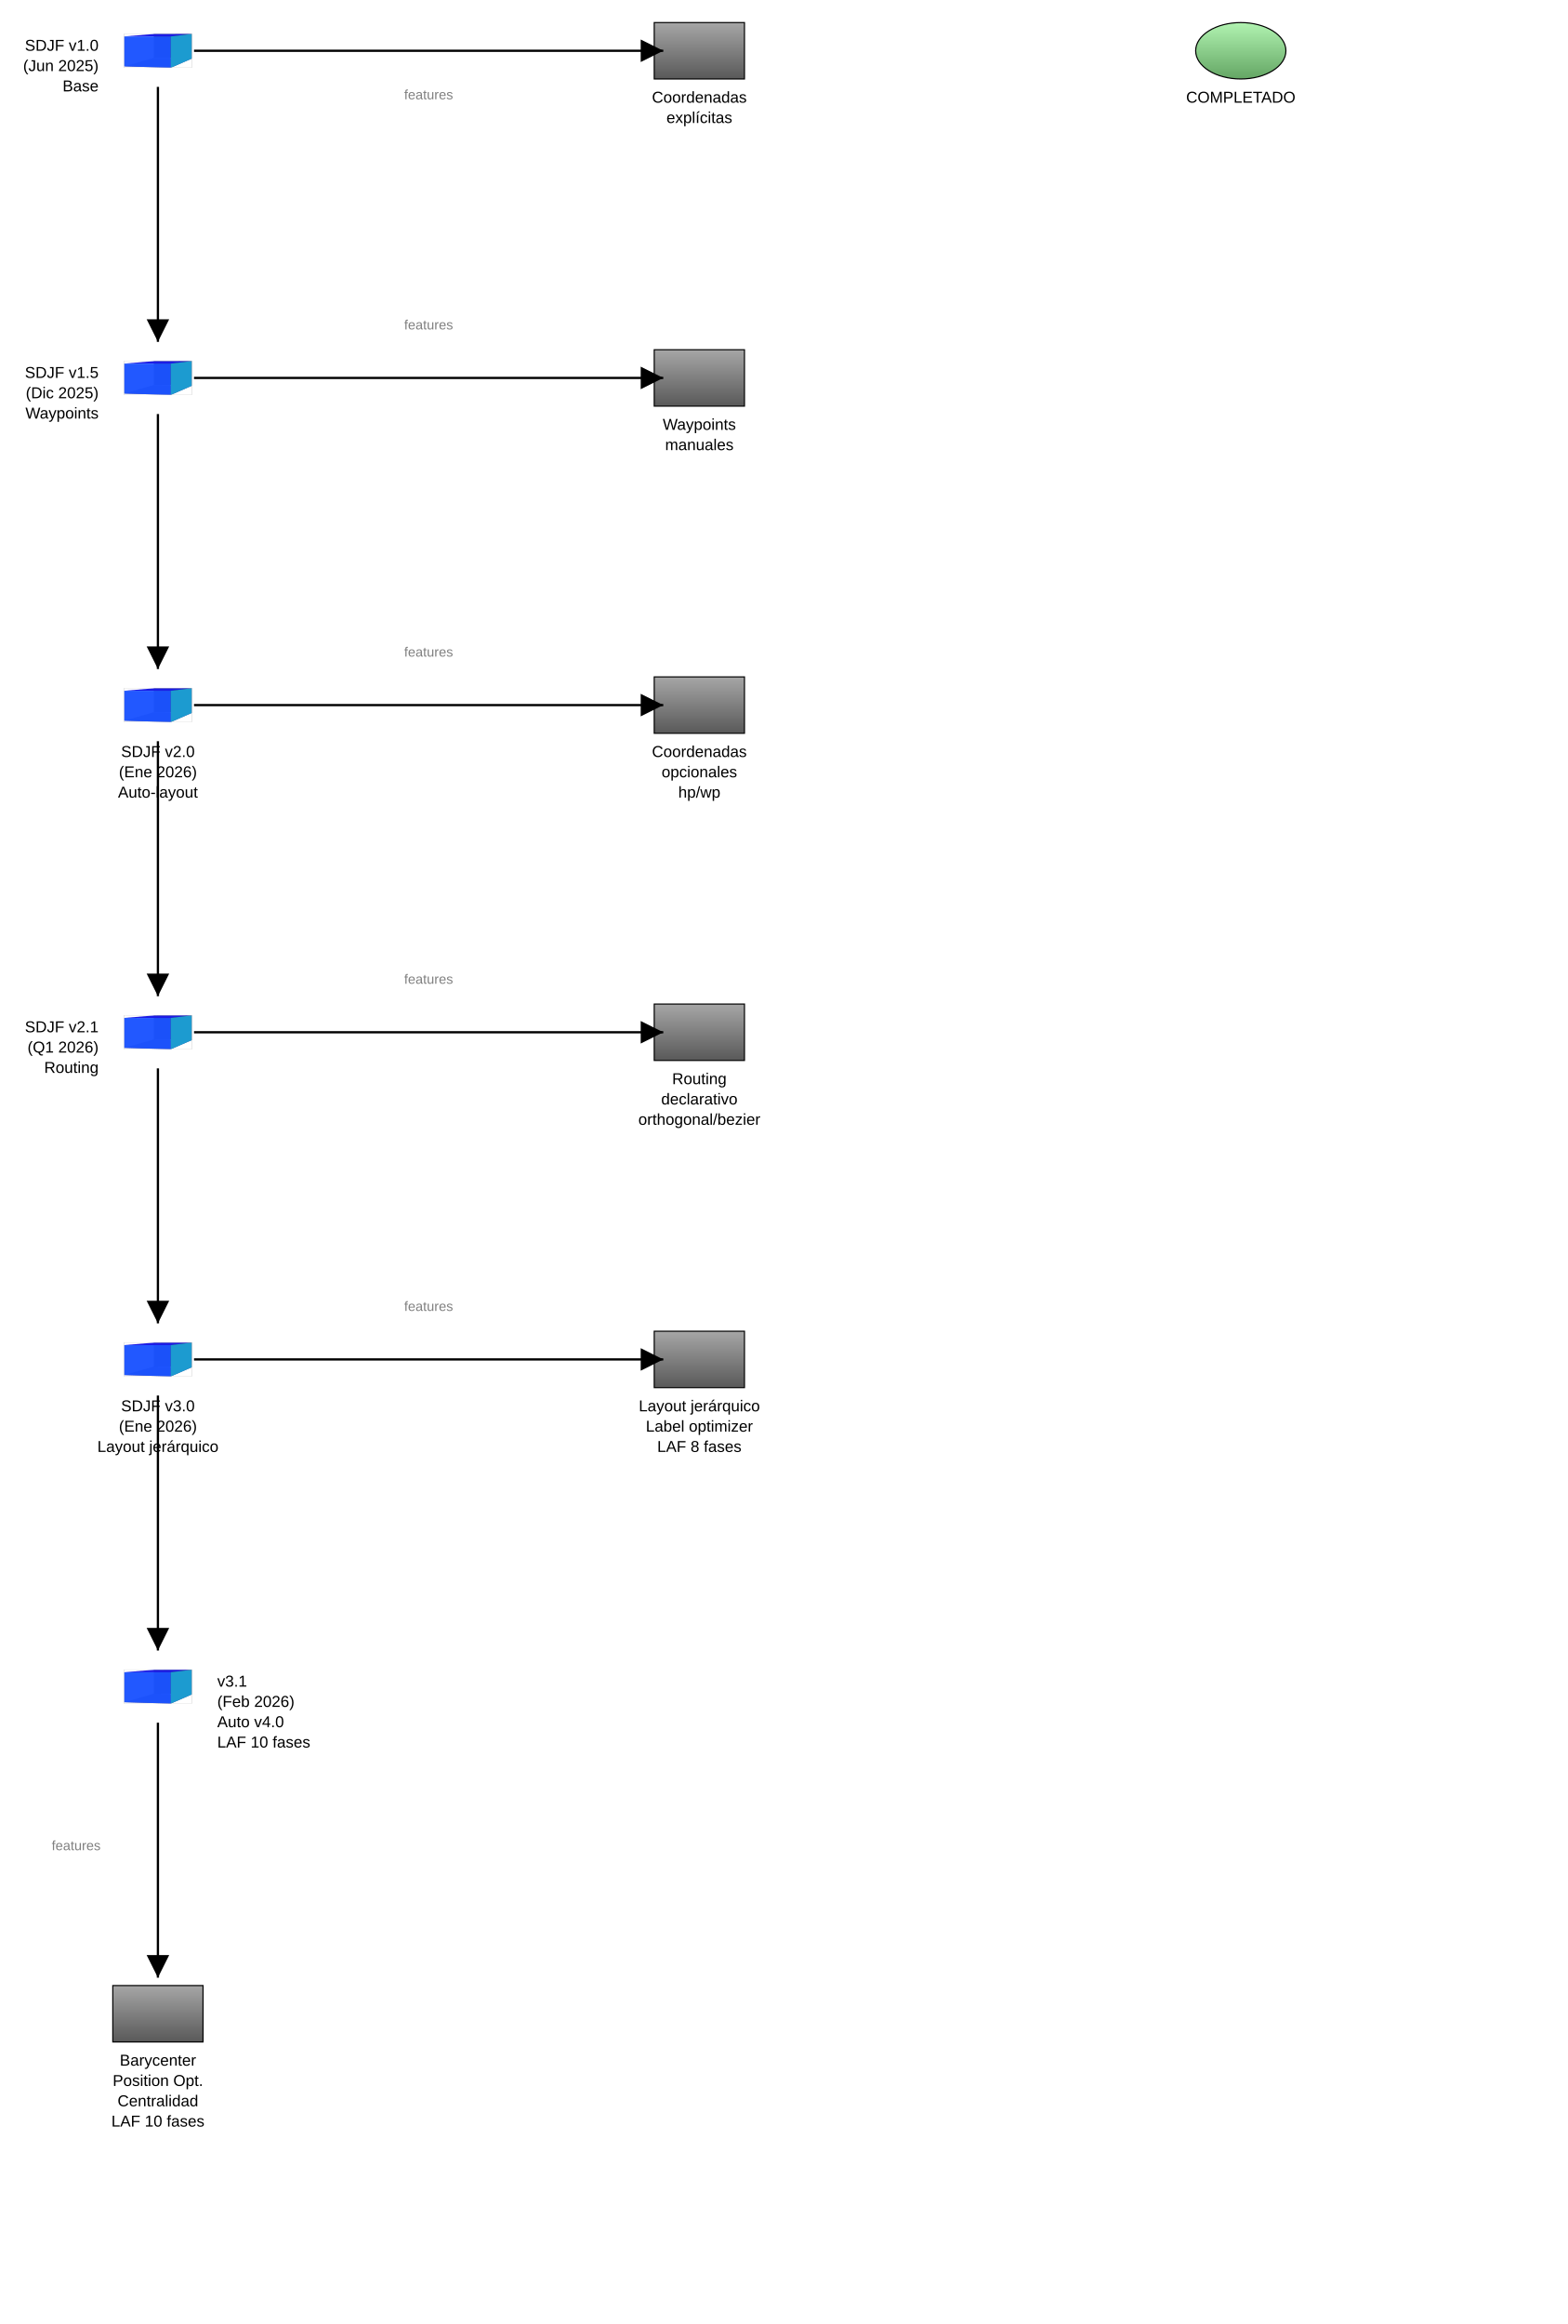
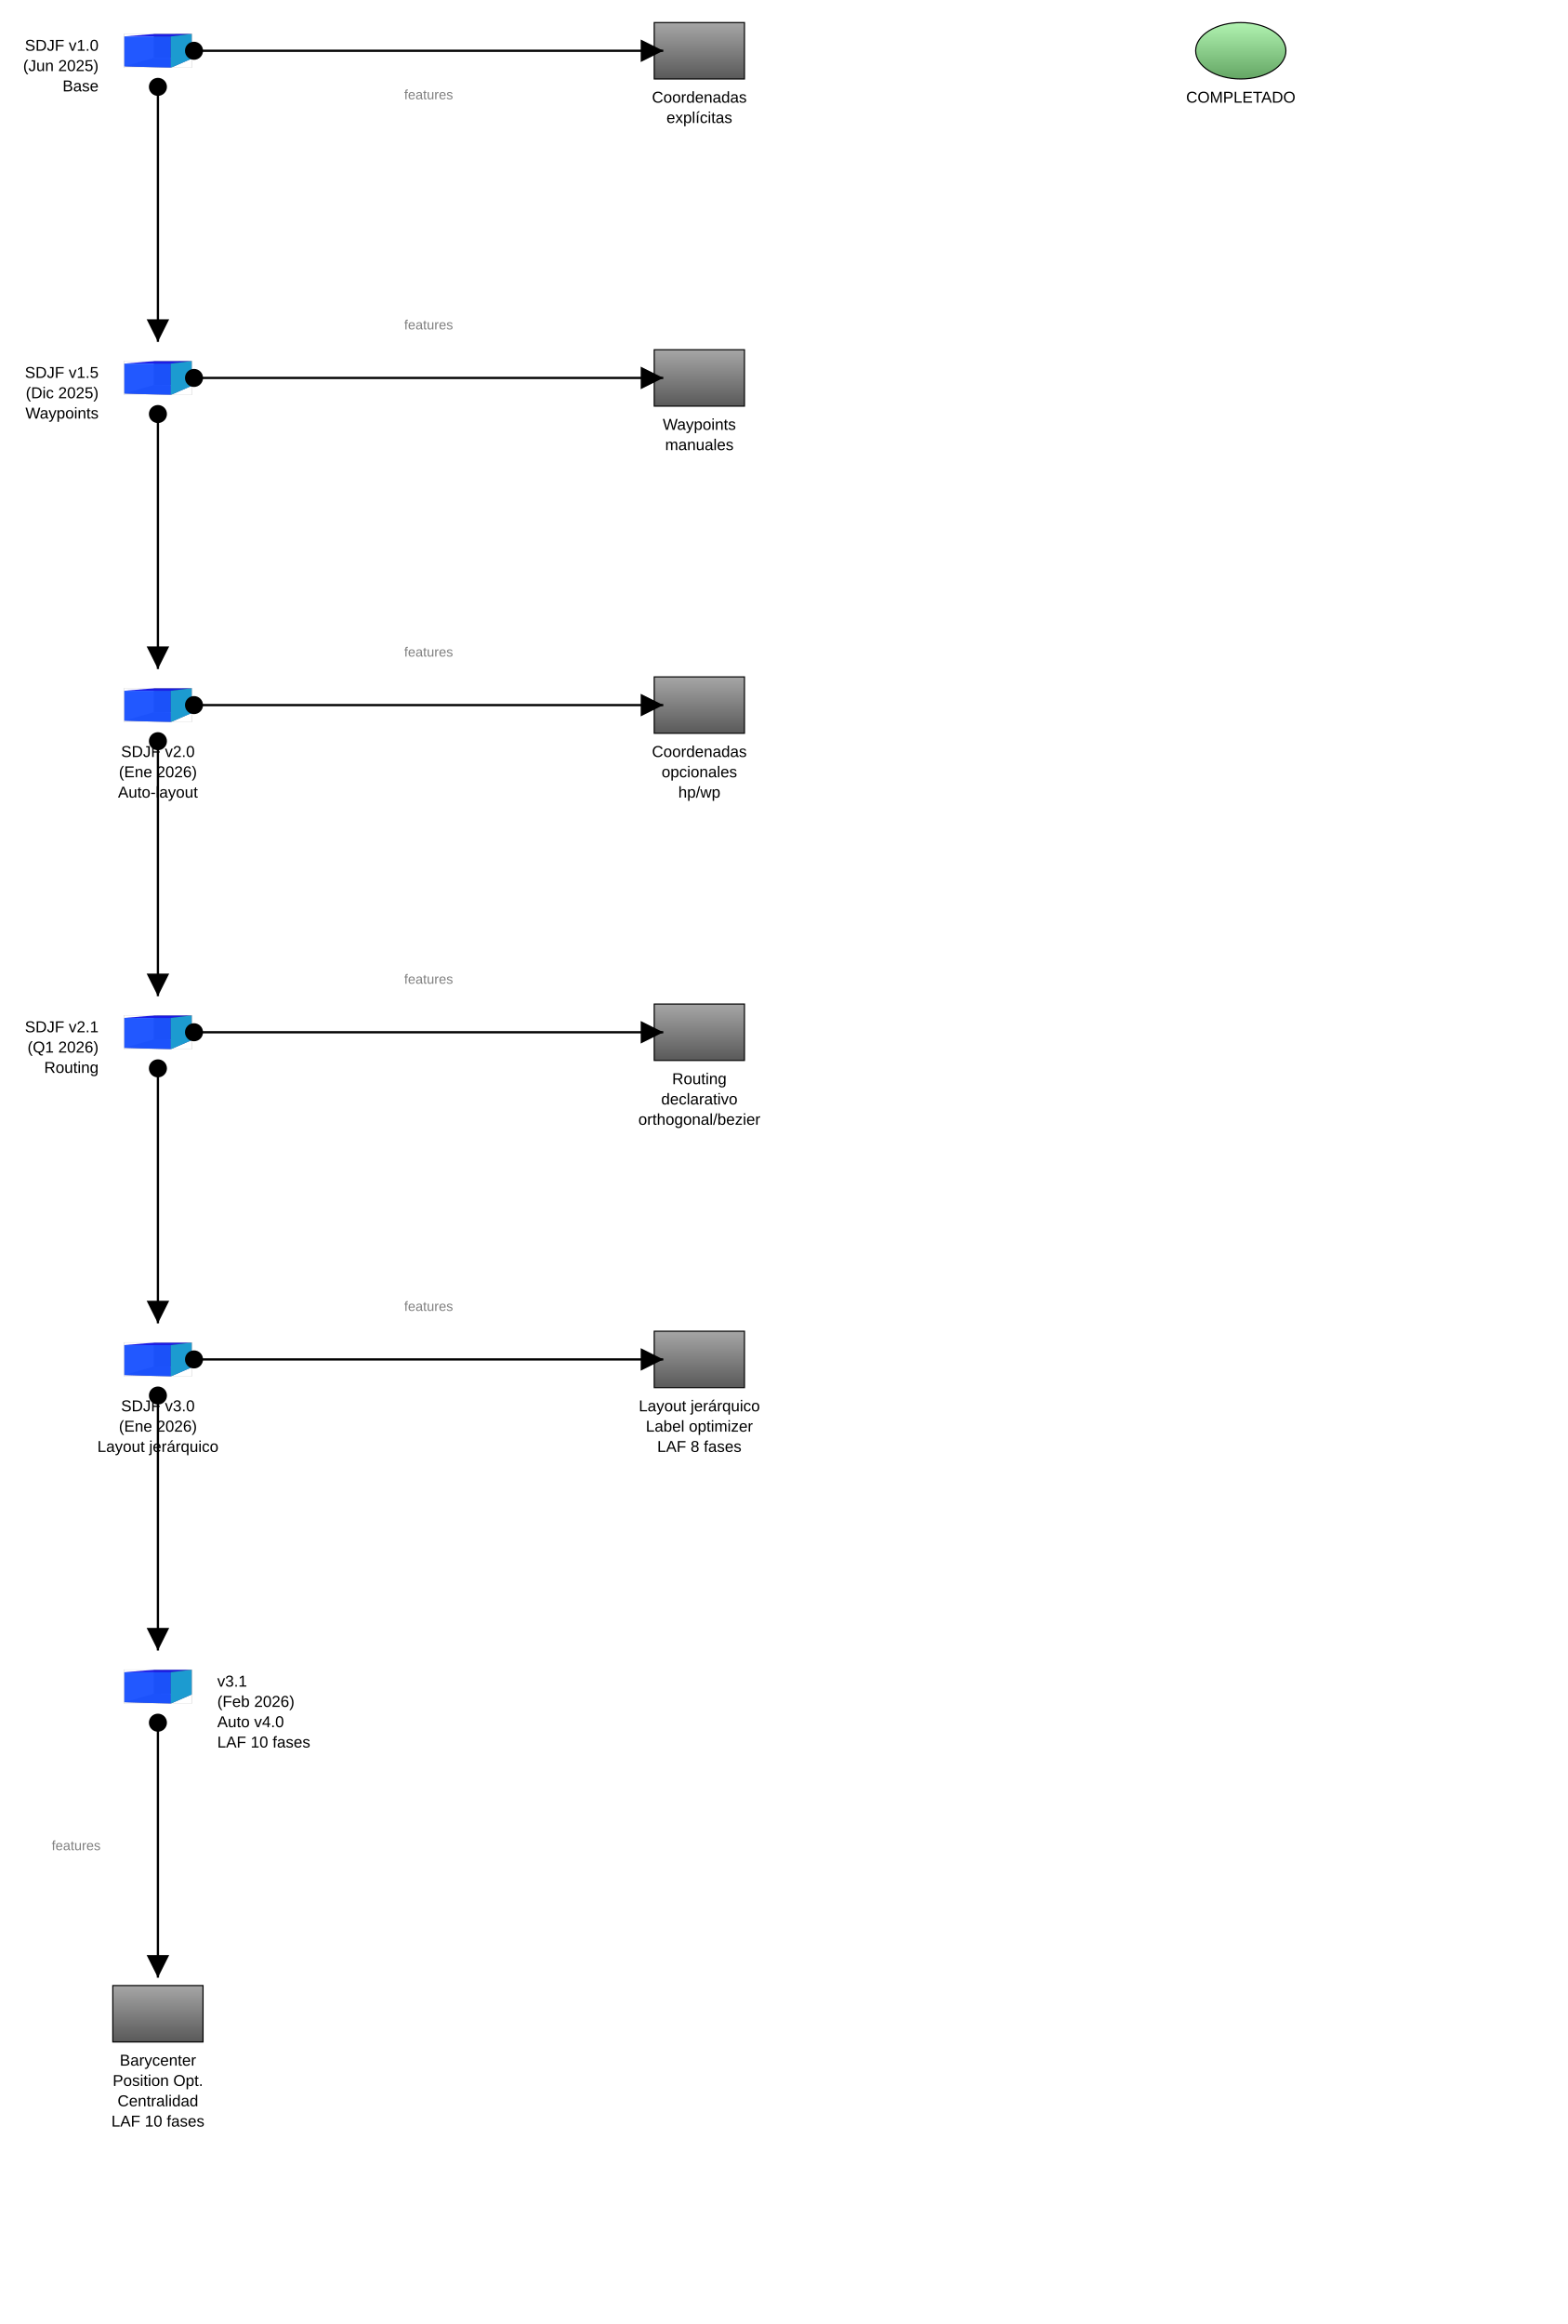
<svg xmlns="http://www.w3.org/2000/svg" baseProfile="full" height="2060.0" version="1.1" viewBox="0,0,1390.0,2060.0" width="1390.0">
  <defs>
    <marker id="arrow-end" markerHeight="10" markerWidth="10" orient="auto" refX="10" refY="5">
      <path d="M 0 0 L 10 5 L 0 10 z" fill="black" />
    </marker>
    <marker id="arrow-start" markerHeight="10" markerWidth="10" orient="auto" refX="0" refY="5">
      <path d="M 10 0 L 0 5 L 10 10 z" fill="black" />
+     </marker>
+     <marker id="circle-start" markerHeight="10" markerWidth="10" orient="auto" refX="5" refY="5">
+       <circle cx="5" cy="5" fill="black" r="4" />
+     </marker>
+     <marker id="circle-end" markerHeight="10" markerWidth="10" orient="auto" refX="5" refY="5">
+       <circle cx="5" cy="5" fill="black" r="4" />
    </marker>
    <linearGradient id="gradient-v1.0" x1="0%" x2="0%" y1="0%" y2="100%">
      <stop offset="0%" stop-color="#b1f3b1" />
      <stop offset="100%" stop-color="#64a664" />
    </linearGradient>
    <linearGradient id="gradient-v1.5" x1="0%" x2="0%" y1="0%" y2="100%">
      <stop offset="0%" stop-color="#c5e3ed" />
      <stop offset="100%" stop-color="#7997a1" />
    </linearGradient>
    <linearGradient id="gradient-v2.0" x1="0%" x2="0%" y1="0%" y2="100%">
      <stop offset="0%" stop-color="#ffe34c" />
      <stop offset="100%" stop-color="#b29600" />
    </linearGradient>
    <linearGradient id="gradient-v2.1" x1="0%" x2="0%" y1="0%" y2="100%">
      <stop offset="0%" stop-color="#ffc04c" />
      <stop offset="100%" stop-color="#b27300" />
    </linearGradient>
    <linearGradient id="gradient-v3.0" x1="0%" x2="0%" y1="0%" y2="100%">
      <stop offset="0%" stop-color="#ffe34c" />
      <stop offset="100%" stop-color="#b29600" />
    </linearGradient>
    <linearGradient id="gradient-v3.1" x1="0%" x2="0%" y1="0%" y2="100%">
      <stop offset="0%" stop-color="#a6a6a6" />
      <stop offset="100%" stop-color="#595959" />
    </linearGradient>
    <linearGradient id="gradient-feat-coords" x1="0%" x2="0%" y1="0%" y2="100%">
      <stop offset="0%" stop-color="#a6a6a6" />
      <stop offset="100%" stop-color="#595959" />
    </linearGradient>
    <linearGradient id="gradient-feat-waypoints" x1="0%" x2="0%" y1="0%" y2="100%">
      <stop offset="0%" stop-color="#a6a6a6" />
      <stop offset="100%" stop-color="#595959" />
    </linearGradient>
    <linearGradient id="gradient-feat-autolayout" x1="0%" x2="0%" y1="0%" y2="100%">
      <stop offset="0%" stop-color="#a6a6a6" />
      <stop offset="100%" stop-color="#595959" />
    </linearGradient>
    <linearGradient id="gradient-feat-routing" x1="0%" x2="0%" y1="0%" y2="100%">
      <stop offset="0%" stop-color="#a6a6a6" />
      <stop offset="100%" stop-color="#595959" />
    </linearGradient>
    <linearGradient id="gradient-feat-hierarchical" x1="0%" x2="0%" y1="0%" y2="100%">
      <stop offset="0%" stop-color="#a6a6a6" />
      <stop offset="100%" stop-color="#595959" />
    </linearGradient>
    <linearGradient id="gradient-feat-v4" x1="0%" x2="0%" y1="0%" y2="100%">
      <stop offset="0%" stop-color="#a6a6a6" />
      <stop offset="100%" stop-color="#595959" />
    </linearGradient>
    <linearGradient id="gradient-status-done" x1="0%" x2="0%" y1="0%" y2="100%">
      <stop offset="0%" stop-color="#b1f3b1" />
      <stop offset="100%" stop-color="#64a664" />
    </linearGradient>
  </defs>
  <g id="v1.0">
    <g transform="translate(110.0,30.0) scale(1.204819,0.6928406) translate(-0.9,-1.4)">
      <path d="M 22.754,32.117 0.945,43 V 4.729 L 22.754,1.57 Z" fill="#e9e9ff" stroke="none" />
      <path d="M 50.713,33.121 V 1.463 L 22.754,1.57 V 32.117 Z" fill="#353564" stroke="none" />
      <path d="M 50.713,33.121 35.296,44.771 0.945,43 22.754,32.117 Z" fill="#4d4d9f" stroke="none" />
      <path d="M 50.713,1.463 35.296,4.738 0.945,4.729 22.754,1.57 Z" fill="#1c1ce6" opacity="1" stroke="none" />
      <path d="M 35.296,44.771 V 4.738 L 0.945,4.729 V 43 Z" fill="#1a52ff" opacity="0.96" stroke="none" />
      <path d="M 50.713,33.121 35.296,44.771 V 4.738 L 50.713,1.463 Z" fill="#1c9bd0" stroke="none" />
      <rect fill="none" height="43.3" opacity="0.67" stroke="#cbcbcb" stroke-width="0.48" width="49.8" x="0.9" y="1.4" />
    </g>
  </g>
  <g id="v1.5">
    <g transform="translate(110.0,320.0) scale(1.204819,0.6928406) translate(-0.9,-1.4)">
      <path d="M 22.754,32.117 0.945,43 V 4.729 L 22.754,1.57 Z" fill="#e9e9ff" stroke="none" />
      <path d="M 50.713,33.121 V 1.463 L 22.754,1.57 V 32.117 Z" fill="#353564" stroke="none" />
      <path d="M 50.713,33.121 35.296,44.771 0.945,43 22.754,32.117 Z" fill="#4d4d9f" stroke="none" />
      <path d="M 50.713,1.463 35.296,4.738 0.945,4.729 22.754,1.57 Z" fill="#1c1ce6" opacity="1" stroke="none" />
      <path d="M 35.296,44.771 V 4.738 L 0.945,4.729 V 43 Z" fill="#1a52ff" opacity="0.96" stroke="none" />
      <path d="M 50.713,33.121 35.296,44.771 V 4.738 L 50.713,1.463 Z" fill="#1c9bd0" stroke="none" />
      <rect fill="none" height="43.3" opacity="0.67" stroke="#cbcbcb" stroke-width="0.48" width="49.8" x="0.9" y="1.4" />
    </g>
  </g>
  <g id="v2.0">
    <g transform="translate(110.0,610.0) scale(1.204819,0.6928406) translate(-0.9,-1.4)">
      <path d="M 22.754,32.117 0.945,43 V 4.729 L 22.754,1.57 Z" fill="#e9e9ff" stroke="none" />
      <path d="M 50.713,33.121 V 1.463 L 22.754,1.57 V 32.117 Z" fill="#353564" stroke="none" />
      <path d="M 50.713,33.121 35.296,44.771 0.945,43 22.754,32.117 Z" fill="#4d4d9f" stroke="none" />
      <path d="M 50.713,1.463 35.296,4.738 0.945,4.729 22.754,1.57 Z" fill="#1c1ce6" opacity="1" stroke="none" />
      <path d="M 35.296,44.771 V 4.738 L 0.945,4.729 V 43 Z" fill="#1a52ff" opacity="0.96" stroke="none" />
      <path d="M 50.713,33.121 35.296,44.771 V 4.738 L 50.713,1.463 Z" fill="#1c9bd0" stroke="none" />
      <rect fill="none" height="43.3" opacity="0.67" stroke="#cbcbcb" stroke-width="0.48" width="49.8" x="0.9" y="1.4" />
    </g>
  </g>
  <g id="v2.1">
    <g transform="translate(110.0,900.0) scale(1.204819,0.6928406) translate(-0.9,-1.4)">
      <path d="M 22.754,32.117 0.945,43 V 4.729 L 22.754,1.57 Z" fill="#e9e9ff" stroke="none" />
      <path d="M 50.713,33.121 V 1.463 L 22.754,1.57 V 32.117 Z" fill="#353564" stroke="none" />
      <path d="M 50.713,33.121 35.296,44.771 0.945,43 22.754,32.117 Z" fill="#4d4d9f" stroke="none" />
      <path d="M 50.713,1.463 35.296,4.738 0.945,4.729 22.754,1.57 Z" fill="#1c1ce6" opacity="1" stroke="none" />
      <path d="M 35.296,44.771 V 4.738 L 0.945,4.729 V 43 Z" fill="#1a52ff" opacity="0.96" stroke="none" />
      <path d="M 50.713,33.121 35.296,44.771 V 4.738 L 50.713,1.463 Z" fill="#1c9bd0" stroke="none" />
      <rect fill="none" height="43.3" opacity="0.67" stroke="#cbcbcb" stroke-width="0.48" width="49.8" x="0.9" y="1.4" />
    </g>
  </g>
  <g id="v3.0">
    <g transform="translate(110.0,1190.0) scale(1.204819,0.6928406) translate(-0.9,-1.4)">
      <path d="M 22.754,32.117 0.945,43 V 4.729 L 22.754,1.57 Z" fill="#e9e9ff" stroke="none" />
      <path d="M 50.713,33.121 V 1.463 L 22.754,1.57 V 32.117 Z" fill="#353564" stroke="none" />
      <path d="M 50.713,33.121 35.296,44.771 0.945,43 22.754,32.117 Z" fill="#4d4d9f" stroke="none" />
      <path d="M 50.713,1.463 35.296,4.738 0.945,4.729 22.754,1.57 Z" fill="#1c1ce6" opacity="1" stroke="none" />
      <path d="M 35.296,44.771 V 4.738 L 0.945,4.729 V 43 Z" fill="#1a52ff" opacity="0.96" stroke="none" />
      <path d="M 50.713,33.121 35.296,44.771 V 4.738 L 50.713,1.463 Z" fill="#1c9bd0" stroke="none" />
      <rect fill="none" height="43.3" opacity="0.67" stroke="#cbcbcb" stroke-width="0.48" width="49.8" x="0.9" y="1.4" />
    </g>
  </g>
  <g id="v3.1">
    <g transform="translate(110.0,1480.0) scale(1.204819,0.6928406) translate(-0.9,-1.4)">
      <path d="M 22.754,32.117 0.945,43 V 4.729 L 22.754,1.57 Z" fill="#e9e9ff" stroke="none" />
      <path d="M 50.713,33.121 V 1.463 L 22.754,1.57 V 32.117 Z" fill="#353564" stroke="none" />
      <path d="M 50.713,33.121 35.296,44.771 0.945,43 22.754,32.117 Z" fill="#4d4d9f" stroke="none" />
      <path d="M 50.713,1.463 35.296,4.738 0.945,4.729 22.754,1.57 Z" fill="#1c1ce6" opacity="1" stroke="none" />
      <path d="M 35.296,44.771 V 4.738 L 0.945,4.729 V 43 Z" fill="#1a52ff" opacity="0.96" stroke="none" />
      <path d="M 50.713,33.121 35.296,44.771 V 4.738 L 50.713,1.463 Z" fill="#1c9bd0" stroke="none" />
      <rect fill="none" height="43.3" opacity="0.67" stroke="#cbcbcb" stroke-width="0.48" width="49.8" x="0.9" y="1.4" />
    </g>
  </g>
  <rect fill="url(#gradient-feat-coords)" height="50" stroke="black" width="80" x="580.0" y="20.0" />
  <rect fill="url(#gradient-feat-waypoints)" height="50" stroke="black" width="80" x="580.0" y="310.0" />
  <rect fill="url(#gradient-feat-autolayout)" height="50" stroke="black" width="80" x="580.0" y="600.0" />
  <rect fill="url(#gradient-feat-routing)" height="50" stroke="black" width="80" x="580.0" y="890.0" />
  <rect fill="url(#gradient-feat-hierarchical)" height="50" stroke="black" width="80" x="580.0" y="1180.0" />
  <rect fill="url(#gradient-feat-v4)" height="50" stroke="black" width="80" x="100.0" y="1760.0" />
  <ellipse cx="1100.0" cy="45.0" fill="url(#gradient-status-done)" rx="40.0" ry="25.0" stroke="black" />
-   <line marker-end="url(#arrow-end)" stroke="black" stroke-width="2" x1="140.0" x2="140.0" y1="77.0" y2="303.0" />
-   <line marker-end="url(#arrow-end)" stroke="black" stroke-width="2" x1="140.0" x2="140.0" y1="367.0" y2="593.0" />
-   <line marker-end="url(#arrow-end)" stroke="black" stroke-width="2" x1="140.0" x2="140.0" y1="657.0" y2="883.0" />
-   <line marker-end="url(#arrow-end)" stroke="black" stroke-width="2" x1="140.0" x2="140.0" y1="947.0" y2="1173.0" />
-   <line marker-end="url(#arrow-end)" stroke="black" stroke-width="2" x1="140.0" x2="140.0" y1="1237.0" y2="1463.0" />
-   <line marker-end="url(#arrow-end)" stroke="black" stroke-width="2" x1="172.0" x2="588.0" y1="45.0" y2="45.0" />
-   <line marker-end="url(#arrow-end)" stroke="black" stroke-width="2" x1="172.0" x2="588.0" y1="335.0" y2="335.0" />
-   <line marker-end="url(#arrow-end)" stroke="black" stroke-width="2" x1="172.0" x2="588.0" y1="625.0" y2="625.0" />
-   <line marker-end="url(#arrow-end)" stroke="black" stroke-width="2" x1="172.0" x2="588.0" y1="915.0" y2="915.0" />
-   <line marker-end="url(#arrow-end)" stroke="black" stroke-width="2" x1="172.0" x2="588.0" y1="1205.0" y2="1205.0" />
-   <line marker-end="url(#arrow-end)" stroke="black" stroke-width="2" x1="140.0" x2="140.0" y1="1527.0" y2="1753.0" />
+   <line marker-end="url(#arrow-end)" marker-start="url(#circle-start)" stroke="black" stroke-width="2" x1="140.0" x2="140.0" y1="77.0" y2="303.0" />
+   <line marker-end="url(#arrow-end)" marker-start="url(#circle-start)" stroke="black" stroke-width="2" x1="140.0" x2="140.0" y1="367.0" y2="593.0" />
+   <line marker-end="url(#arrow-end)" marker-start="url(#circle-start)" stroke="black" stroke-width="2" x1="140.0" x2="140.0" y1="657.0" y2="883.0" />
+   <line marker-end="url(#arrow-end)" marker-start="url(#circle-start)" stroke="black" stroke-width="2" x1="140.0" x2="140.0" y1="947.0" y2="1173.0" />
+   <line marker-end="url(#arrow-end)" marker-start="url(#circle-start)" stroke="black" stroke-width="2" x1="140.0" x2="140.0" y1="1237.0" y2="1463.0" />
+   <line marker-end="url(#arrow-end)" marker-start="url(#circle-start)" stroke="black" stroke-width="2" x1="172.0" x2="588.0" y1="45.0" y2="45.0" />
+   <line marker-end="url(#arrow-end)" marker-start="url(#circle-start)" stroke="black" stroke-width="2" x1="172.0" x2="588.0" y1="335.0" y2="335.0" />
+   <line marker-end="url(#arrow-end)" marker-start="url(#circle-start)" stroke="black" stroke-width="2" x1="172.0" x2="588.0" y1="625.0" y2="625.0" />
+   <line marker-end="url(#arrow-end)" marker-start="url(#circle-start)" stroke="black" stroke-width="2" x1="172.0" x2="588.0" y1="915.0" y2="915.0" />
+   <line marker-end="url(#arrow-end)" marker-start="url(#circle-start)" stroke="black" stroke-width="2" x1="172.0" x2="588.0" y1="1205.0" y2="1205.0" />
+   <line marker-end="url(#arrow-end)" marker-start="url(#circle-start)" stroke="black" stroke-width="2" x1="140.0" x2="140.0" y1="1527.0" y2="1753.0" />
  <text fill="black" font-family="Arial, sans-serif" font-size="14px" text-anchor="end" x="87.4" y="45.0">SDJF v1.0</text>
  <text fill="black" font-family="Arial, sans-serif" font-size="14px" text-anchor="end" x="87.4" y="63.0">(Jun 2025)</text>
  <text fill="black" font-family="Arial, sans-serif" font-size="14px" text-anchor="end" x="87.4" y="81.0">Base</text>
  <text fill="black" font-family="Arial, sans-serif" font-size="14px" text-anchor="end" x="87.4" y="335.0">SDJF v1.5</text>
  <text fill="black" font-family="Arial, sans-serif" font-size="14px" text-anchor="end" x="87.4" y="353.0">(Dic 2025)</text>
  <text fill="black" font-family="Arial, sans-serif" font-size="14px" text-anchor="end" x="87.4" y="371.0">Waypoints</text>
  <text fill="black" font-family="Arial, sans-serif" font-size="14px" text-anchor="middle" x="140.0" y="671.0">SDJF v2.0</text>
  <text fill="black" font-family="Arial, sans-serif" font-size="14px" text-anchor="middle" x="140.0" y="689.0">(Ene 2026)</text>
  <text fill="black" font-family="Arial, sans-serif" font-size="14px" text-anchor="middle" x="140.0" y="707.0">Auto-layout</text>
  <text fill="black" font-family="Arial, sans-serif" font-size="14px" text-anchor="end" x="87.4" y="915.0">SDJF v2.1</text>
  <text fill="black" font-family="Arial, sans-serif" font-size="14px" text-anchor="end" x="87.4" y="933.0">(Q1 2026)</text>
  <text fill="black" font-family="Arial, sans-serif" font-size="14px" text-anchor="end" x="87.4" y="951.0">Routing</text>
  <text fill="black" font-family="Arial, sans-serif" font-size="14px" text-anchor="middle" x="140.0" y="1251.0">SDJF v3.0</text>
  <text fill="black" font-family="Arial, sans-serif" font-size="14px" text-anchor="middle" x="140.0" y="1269.0">(Ene 2026)</text>
  <text fill="black" font-family="Arial, sans-serif" font-size="14px" text-anchor="middle" x="140.0" y="1287.0">Layout jerárquico</text>
  <text fill="black" font-family="Arial, sans-serif" font-size="14px" text-anchor="start" x="192.6" y="1495.0">v3.1</text>
  <text fill="black" font-family="Arial, sans-serif" font-size="14px" text-anchor="start" x="192.6" y="1513.0">(Feb 2026)</text>
  <text fill="black" font-family="Arial, sans-serif" font-size="14px" text-anchor="start" x="192.6" y="1531.0">Auto v4.0</text>
  <text fill="black" font-family="Arial, sans-serif" font-size="14px" text-anchor="start" x="192.6" y="1549.0">LAF 10 fases</text>
  <text fill="black" font-family="Arial, sans-serif" font-size="14px" text-anchor="middle" x="620.0" y="91.0">Coordenadas</text>
  <text fill="black" font-family="Arial, sans-serif" font-size="14px" text-anchor="middle" x="620.0" y="109.0">explícitas</text>
  <text fill="black" font-family="Arial, sans-serif" font-size="14px" text-anchor="middle" x="620.0" y="381.0">Waypoints</text>
  <text fill="black" font-family="Arial, sans-serif" font-size="14px" text-anchor="middle" x="620.0" y="399.0">manuales</text>
  <text fill="black" font-family="Arial, sans-serif" font-size="14px" text-anchor="middle" x="620.0" y="671.0">Coordenadas</text>
  <text fill="black" font-family="Arial, sans-serif" font-size="14px" text-anchor="middle" x="620.0" y="689.0">opcionales</text>
  <text fill="black" font-family="Arial, sans-serif" font-size="14px" text-anchor="middle" x="620.0" y="707.0">hp/wp</text>
  <text fill="black" font-family="Arial, sans-serif" font-size="14px" text-anchor="middle" x="620.0" y="961.0">Routing</text>
  <text fill="black" font-family="Arial, sans-serif" font-size="14px" text-anchor="middle" x="620.0" y="979.0">declarativo</text>
  <text fill="black" font-family="Arial, sans-serif" font-size="14px" text-anchor="middle" x="620.0" y="997.0">orthogonal/bezier</text>
  <text fill="black" font-family="Arial, sans-serif" font-size="14px" text-anchor="middle" x="620.0" y="1251.0">Layout jerárquico</text>
  <text fill="black" font-family="Arial, sans-serif" font-size="14px" text-anchor="middle" x="620.0" y="1269.0">Label optimizer</text>
  <text fill="black" font-family="Arial, sans-serif" font-size="14px" text-anchor="middle" x="620.0" y="1287.0">LAF 8 fases</text>
  <text fill="black" font-family="Arial, sans-serif" font-size="14px" text-anchor="middle" x="140.0" y="1831.0">Barycenter</text>
  <text fill="black" font-family="Arial, sans-serif" font-size="14px" text-anchor="middle" x="140.0" y="1849.0">Position Opt.</text>
  <text fill="black" font-family="Arial, sans-serif" font-size="14px" text-anchor="middle" x="140.0" y="1867.0">Centralidad</text>
  <text fill="black" font-family="Arial, sans-serif" font-size="14px" text-anchor="middle" x="140.0" y="1885.0">LAF 10 fases</text>
  <text fill="black" font-family="Arial, sans-serif" font-size="14px" text-anchor="middle" x="1100.0" y="91.0">COMPLETADO</text>
  <text fill="gray" font-family="Arial, sans-serif" font-size="12px" text-anchor="middle" x="380.0" y="88.0">features</text>
  <text fill="gray" font-family="Arial, sans-serif" font-size="12px" text-anchor="middle" x="380.0" y="292.0">features</text>
  <text fill="gray" font-family="Arial, sans-serif" font-size="12px" text-anchor="middle" x="380.0" y="582.0">features</text>
  <text fill="gray" font-family="Arial, sans-serif" font-size="12px" text-anchor="middle" x="380.0" y="872.0">features</text>
  <text fill="gray" font-family="Arial, sans-serif" font-size="12px" text-anchor="middle" x="380.0" y="1162.0">features</text>
  <text fill="gray" font-family="Arial, sans-serif" font-size="12px" text-anchor="end" x="89.2" y="1640.0">features</text>
</svg>
